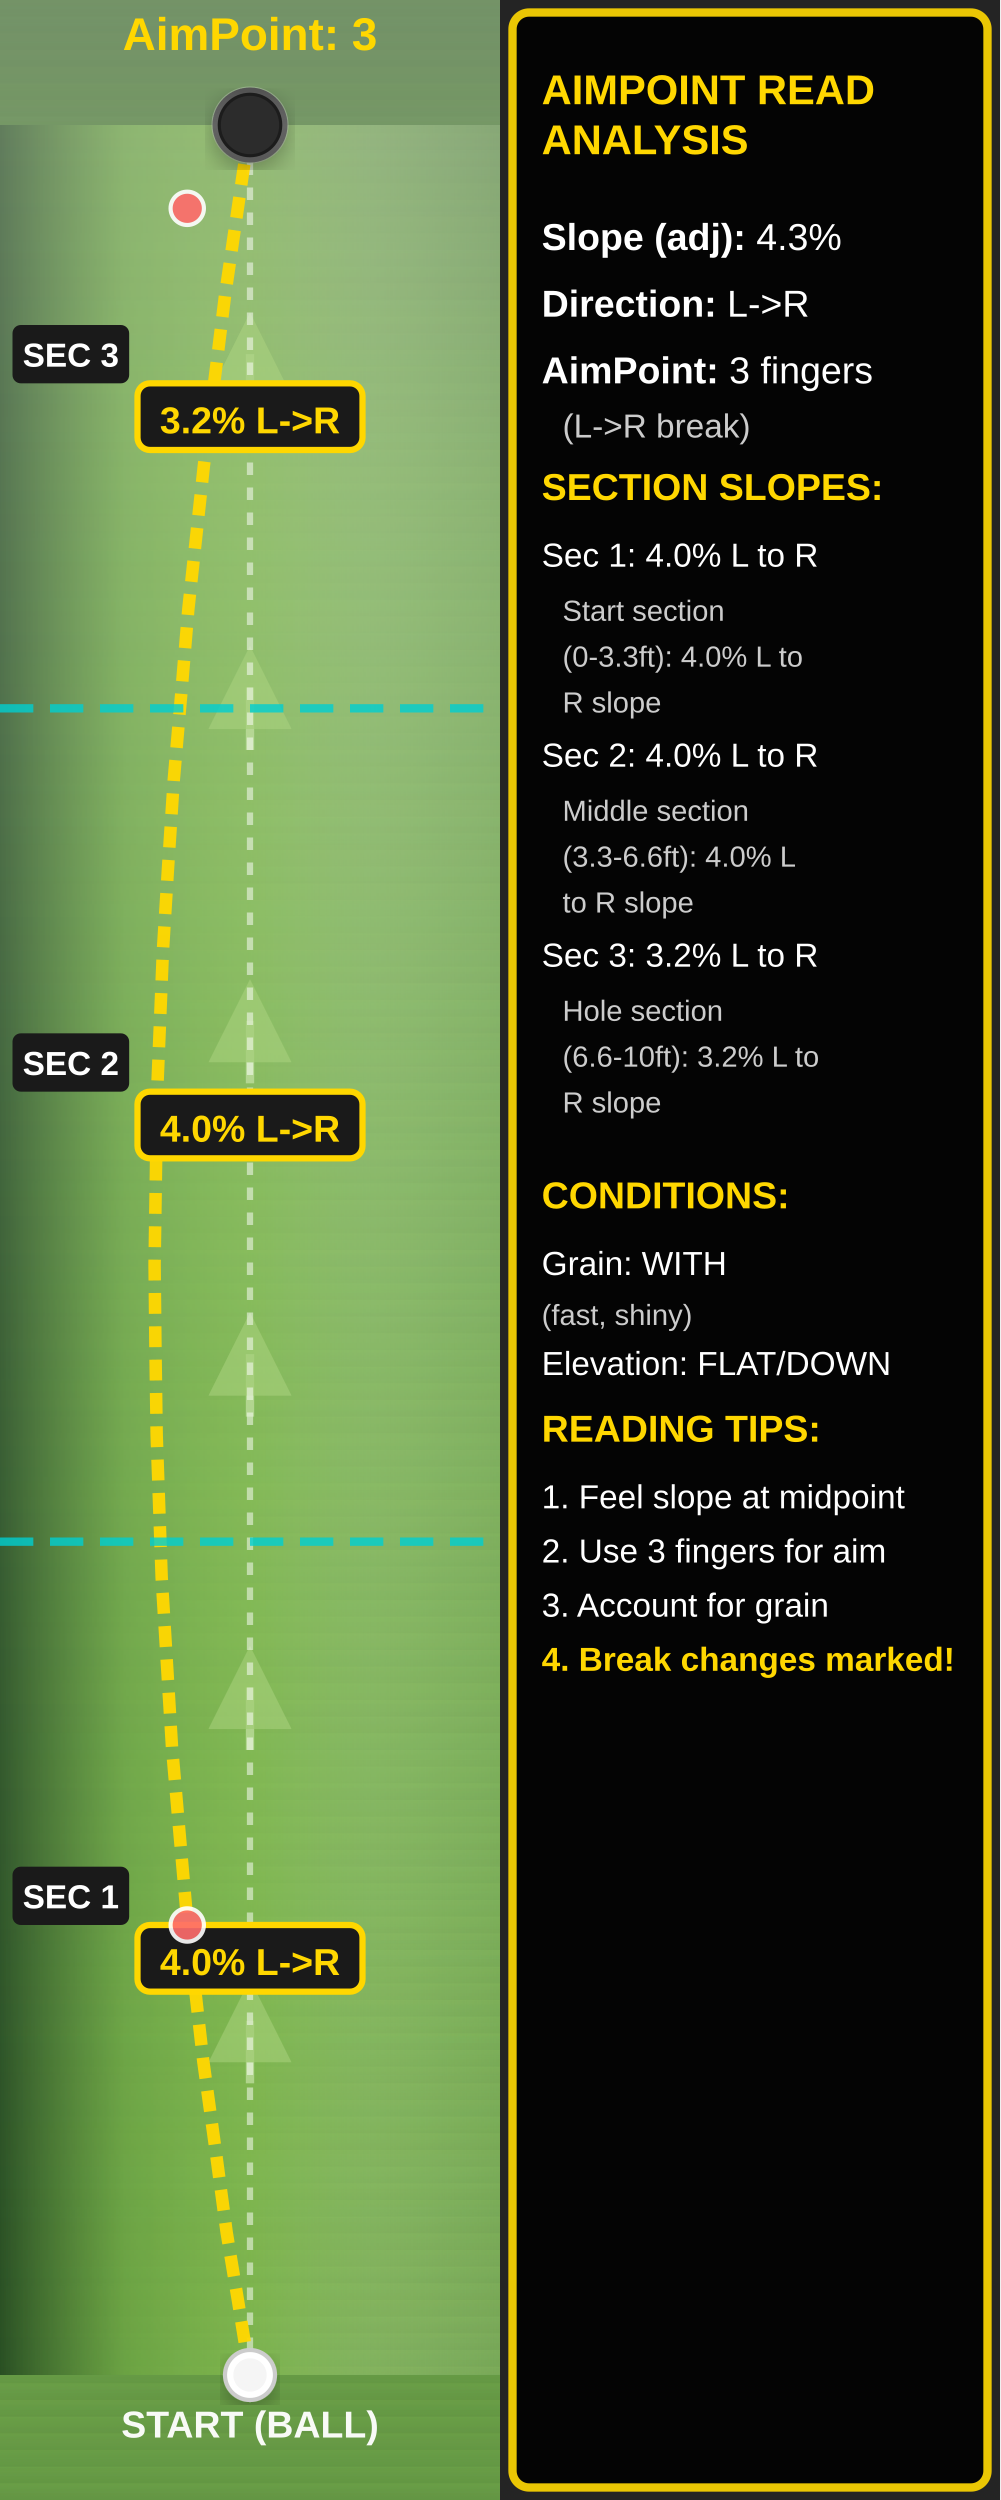
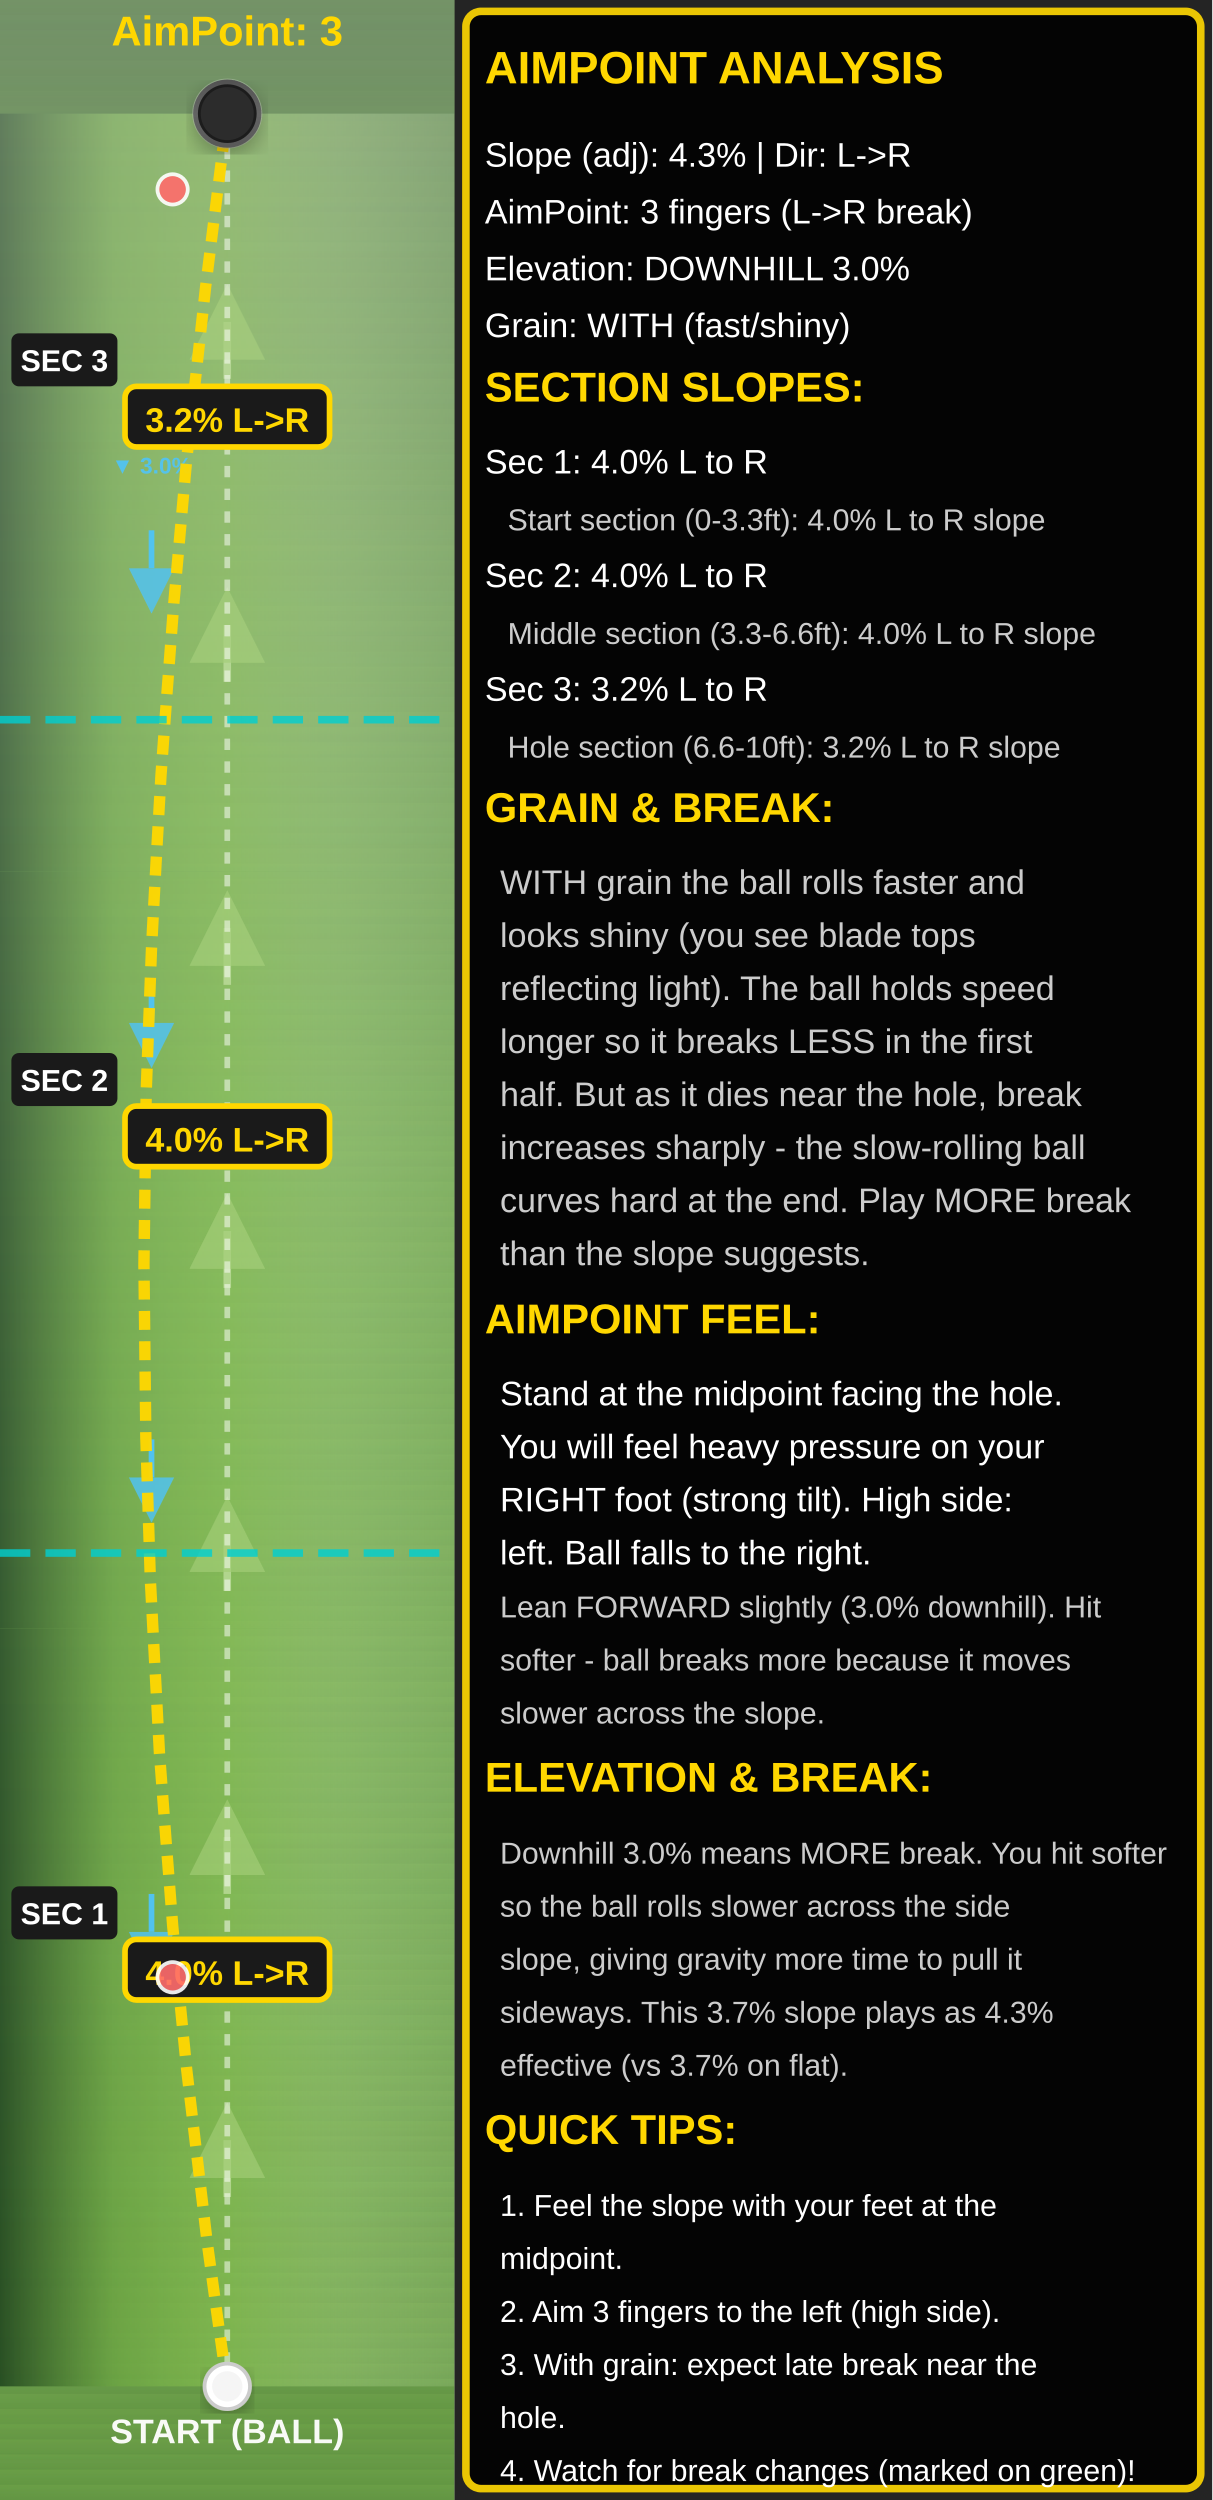
- <svg xmlns="http://www.w3.org/2000/svg" width="240" height="600">
+ <svg xmlns="http://www.w3.org/2000/svg" width="320" height="660">
  <defs>
    <linearGradient id="baseGreen" x1="0%" y1="0%" x2="0%" y2="100%">
      <stop offset="0%" style="stop-color:#689F38;stop-opacity:1" />
      <stop offset="50%" style="stop-color:#558B2F;stop-opacity:1" />
      <stop offset="100%" style="stop-color:#4A7C27;stop-opacity:1" />
    </linearGradient>
    <linearGradient id="grainGradient" x1="0%" y1="0%" x2="0%" y2="100%">
      <stop offset="0%" style="stop-color:#E8F5E9;stop-opacity:0.6" />
      <stop offset="30%" style="stop-color:#C8E6C9;stop-opacity:0.5" />
      <stop offset="60%" style="stop-color:#A5D6A7;stop-opacity:0.35" />
      <stop offset="100%" style="stop-color:#81C784;stop-opacity:0.2" />
    </linearGradient>
    <linearGradient id="elevationGradient" x1="0%" y1="0%" x2="0%" y2="100%">
-       <stop offset="0%" style="stop-color:#1B3D14;stop-opacity:1.0" />
-       <stop offset="20%" style="stop-color:#4A7C27;stop-opacity:0.85" />
-       <stop offset="50%" style="stop-color:#689F38;stop-opacity:0.6" />
-       <stop offset="80%" style="stop-color:#8BC34A;stop-opacity:0.4" />
-       <stop offset="100%" style="stop-color:#AED581;stop-opacity:0.3" />
+       <stop offset="0%" style="stop-color:#1B3D14;stop-opacity:1.00" />
+       <stop offset="50%" style="stop-color:#689F38;stop-opacity:0.65" />
+       <stop offset="100%" style="stop-color:#AED581;stop-opacity:0.30" />
    </linearGradient>
    <linearGradient id="breakGradientSec1" x1="0%" y1="0%" x2="100%" y2="0%">
      <stop offset="0%" style="stop-color:#1B3D14;stop-opacity:1.0" />
      <stop offset="25%" style="stop-color:#689F38;stop-opacity:0.8" />
      <stop offset="50%" style="stop-color:#8BC34A;stop-opacity:0.6" />
      <stop offset="75%" style="stop-color:#AED581;stop-opacity:0.4" />
      <stop offset="100%" style="stop-color:#C5E1A5;stop-opacity:0.2" />
    </linearGradient>
    <linearGradient id="breakGradientSec2" x1="0%" y1="0%" x2="100%" y2="0%">
      <stop offset="0%" style="stop-color:#1B3D14;stop-opacity:1.0" />
      <stop offset="25%" style="stop-color:#689F38;stop-opacity:0.8" />
      <stop offset="50%" style="stop-color:#8BC34A;stop-opacity:0.6" />
      <stop offset="75%" style="stop-color:#AED581;stop-opacity:0.4" />
      <stop offset="100%" style="stop-color:#C5E1A5;stop-opacity:0.2" />
    </linearGradient>
    <linearGradient id="breakGradientSec3" x1="0%" y1="0%" x2="100%" y2="0%">
      <stop offset="0%" style="stop-color:#1B3D14;stop-opacity:1.0" />
      <stop offset="25%" style="stop-color:#689F38;stop-opacity:0.8" />
      <stop offset="50%" style="stop-color:#8BC34A;stop-opacity:0.6" />
      <stop offset="75%" style="stop-color:#AED581;stop-opacity:0.4" />
      <stop offset="100%" style="stop-color:#C5E1A5;stop-opacity:0.2" />
    </linearGradient>
    <linearGradient id="holeGrainGradient" x1="50%" y1="0%" x2="50%" y2="100%">
      <stop offset="0%" style="stop-color:#FFFFFF;stop-opacity:0.3" />
      <stop offset="50%" style="stop-color:#CCCCCC;stop-opacity:0.5" />
      <stop offset="100%" style="stop-color:#999999;stop-opacity:0.6" />
    </linearGradient>
    <filter id="shadow">
      <feDropShadow dx="0" dy="2" stdDeviation="3" flood-opacity="0.3" />
    </filter>
    <marker id="arrowhead-grain" markerWidth="10" markerHeight="10" refX="5" refY="5" orient="auto">
      <polygon points="0,0 10,5 0,10" fill="#AED581" opacity="0.7" />
    </marker>
+     <marker id="arrowhead-elev-up" markerWidth="8" markerHeight="8" refX="4" refY="8" orient="0">
+       <polygon points="4,0 8,8 0,8" fill="#FFA726" opacity="0.85" />
+     </marker>
+     <marker id="arrowhead-elev-down" markerWidth="8" markerHeight="8" refX="4" refY="0" orient="0">
+       <polygon points="0,0 8,0 4,8" fill="#4FC3F7" opacity="0.85" />
+     </marker>
    <pattern id="grassTexture" x="0" y="0" width="4" height="4" patternUnits="userSpaceOnUse">
      <rect width="4" height="4" fill="url(#baseGreen)" opacity="0.95" />
      <line x1="0" y1="2" x2="4" y2="2" stroke="#5A9B3F" stroke-width="0.5" opacity="0.3" />
    </pattern>
  </defs>
-   <rect width="120" height="600" fill="url(#baseGreen)" />
-   <rect width="120" height="600" fill="url(#grassTexture)" opacity="0.3" />
-   <rect width="120" height="600" fill="url(#elevationGradient)" opacity="0.7" />
-   <rect x="0" y="390.0" width="120" height="180.0" fill="url(#breakGradientSec1)" opacity="1.0" />
-   <rect x="0" y="210.0" width="120" height="180.0" fill="url(#breakGradientSec2)" opacity="1.0" />
-   <rect x="0" y="30" width="120" height="180.0" fill="url(#breakGradientSec3)" opacity="1.0" />
-   <rect width="120" height="600" fill="url(#grainGradient)" opacity="0.6" />
+   <rect width="120" height="660" fill="url(#baseGreen)" />
+   <rect width="120" height="660" fill="url(#grassTexture)" opacity="0.3" />
+   <rect width="120" height="660" fill="url(#elevationGradient)" opacity="0.7" />
+   <rect x="0" y="430.0" width="120" height="200.0" fill="url(#breakGradientSec1)" opacity="1.0" />
+   <rect x="0" y="230.0" width="120" height="200.0" fill="url(#breakGradientSec2)" opacity="1.0" />
+   <rect x="0" y="30" width="120" height="200.0" fill="url(#breakGradientSec3)" opacity="1.0" />
+   <rect width="120" height="660" fill="url(#grainGradient)" opacity="0.6" />
  <line x1="60.0" y1="100" x2="60.0" y2="85" stroke="#C5E1A5" stroke-width="2" opacity="0.7" marker-end="url(#arrowhead-grain)" />
  <line x1="60.0" y1="180" x2="60.0" y2="165" stroke="#C5E1A5" stroke-width="2" opacity="0.7" marker-end="url(#arrowhead-grain)" />
  <line x1="60.0" y1="260" x2="60.0" y2="245" stroke="#C5E1A5" stroke-width="2" opacity="0.7" marker-end="url(#arrowhead-grain)" />
  <line x1="60.0" y1="340" x2="60.0" y2="325" stroke="#C5E1A5" stroke-width="2" opacity="0.7" marker-end="url(#arrowhead-grain)" />
  <line x1="60.0" y1="420" x2="60.0" y2="405" stroke="#C5E1A5" stroke-width="2" opacity="0.7" marker-end="url(#arrowhead-grain)" />
  <line x1="60.0" y1="500" x2="60.0" y2="485" stroke="#C5E1A5" stroke-width="2" opacity="0.7" marker-end="url(#arrowhead-grain)" />
-   <line x1="60.0" y1="570" x2="60.0" y2="30.0" stroke="#FFFFFF" stroke-width="1.5" stroke-dasharray="3,3" opacity="0.5" />
-   <path d="M 60.0 570.0 C 58.2 558.7, 56.3 547.1, 54.4 535.8 C 52.6 522.3, 50.7 508.3, 48.8 494.8 C 47.5 483.5, 46.2 471.9, 44.9 460.6 C 43.7 447.1, 42.5 433.2, 41.3 419.6 C 40.5 406.1, 39.6 392.1, 38.8 378.6 C 38.4 367.3, 38.0 355.7, 37.6 344.4 C 37.4 330.9, 37.2 317.0, 37.1 303.4 C 37.3 289.9, 37.5 275.9, 37.7 262.4 C 38.2 251.1, 38.6 239.5, 39.1 228.2 C 39.9 214.7, 40.8 200.7, 41.7 187.2 C 42.9 173.7, 44.1 159.7, 45.2 146.2 C 46.4 134.9, 47.7 123.3, 48.9 112.0 C 50.6 98.5, 52.3 84.5, 54.0 71.0 C 56.0 57.5, 58.0 43.5, 60.0 30.0" stroke="#FFD700" stroke-width="3" fill="none" stroke-dasharray="5,3" opacity="0.95" />
-   <line x1="0" y1="370.0" x2="120" y2="370.0" stroke="#00CED1" stroke-width="2" opacity="0.8" stroke-dasharray="8,4" />
-   <line x1="0" y1="170.0" x2="120" y2="170.0" stroke="#00CED1" stroke-width="2" opacity="0.8" stroke-dasharray="8,4" />
-   <rect x="3" y="448.0" width="28" height="14" fill="#1A1A1A" rx="2" />
-   <text x="17" y="458.0" font-family="Arial, sans-serif" font-size="8" fill="#FFFFFF" text-anchor="middle" font-weight="bold">SEC 1</text>
-   <rect x="33.0" y="462.0" width="54" height="16" fill="#1A1A1A" rx="3" stroke="#FFD700" stroke-width="1.5" />
-   <text x="60.0" y="474.0" font-family="Arial, sans-serif" font-size="9" fill="#FFD700" text-anchor="middle" font-weight="bold">4.0% L-&gt;R</text>
-   <rect x="3" y="248.0" width="28" height="14" fill="#1A1A1A" rx="2" />
-   <text x="17" y="258.0" font-family="Arial, sans-serif" font-size="8" fill="#FFFFFF" text-anchor="middle" font-weight="bold">SEC 2</text>
-   <rect x="33.0" y="262.0" width="54" height="16" fill="#1A1A1A" rx="3" stroke="#FFD700" stroke-width="1.5" />
-   <text x="60.0" y="274.0" font-family="Arial, sans-serif" font-size="9" fill="#FFD700" text-anchor="middle" font-weight="bold">4.0% L-&gt;R</text>
-   <rect x="3" y="78.0" width="28" height="14" fill="#1A1A1A" rx="2" />
-   <text x="17" y="88.0" font-family="Arial, sans-serif" font-size="8" fill="#FFFFFF" text-anchor="middle" font-weight="bold">SEC 3</text>
-   <rect x="33.0" y="92.0" width="54" height="16" fill="#1A1A1A" rx="3" stroke="#FFD700" stroke-width="1.5" />
-   <text x="60.0" y="104.0" font-family="Arial, sans-serif" font-size="9" fill="#FFD700" text-anchor="middle" font-weight="bold">3.2% L-&gt;R</text>
-   <circle cx="44.938" cy="462" r="4" fill="#FF6B6B" opacity="0.9" stroke="#FFFFFF" stroke-width="1" />
-   <circle cx="44.938" cy="50" r="4" fill="#FF6B6B" opacity="0.9" stroke="#FFFFFF" stroke-width="1" />
+   <line x1="60.0" y1="580" x2="60.0" y2="565" stroke="#C5E1A5" stroke-width="2" opacity="0.7" marker-end="url(#arrowhead-grain)" />
+   <line x1="40.0" y1="140" x2="40.0" y2="150" stroke="#4FC3F7" stroke-width="1.5" opacity="0.95" marker-end="url(#arrowhead-elev-down)" />
+   <line x1="40.0" y1="260" x2="40.0" y2="270" stroke="#4FC3F7" stroke-width="1.5" opacity="0.95" marker-end="url(#arrowhead-elev-down)" />
+   <line x1="40.0" y1="380" x2="40.0" y2="390" stroke="#4FC3F7" stroke-width="1.5" opacity="0.95" marker-end="url(#arrowhead-elev-down)" />
+   <line x1="40.0" y1="500" x2="40.0" y2="510" stroke="#4FC3F7" stroke-width="1.5" opacity="0.95" marker-end="url(#arrowhead-elev-down)" />
+   <text x="40.0" y="125" font-family="Arial, sans-serif" font-size="6" fill="#4FC3F7" text-anchor="middle" font-weight="bold" opacity="0.9">▼ 3.0%</text>
+   <line x1="60.0" y1="630" x2="60.0" y2="30.0" stroke="#FFFFFF" stroke-width="1.5" stroke-dasharray="3,3" opacity="0.5" />
+   <path d="M 60.0 630.0 C 58.2 617.5, 56.4 604.6, 54.7 592.0 C 52.9 577.0, 51.1 561.5, 49.3 546.5 C 48.0 533.9, 46.8 521.0, 45.6 508.5 C 44.4 493.4, 43.2 477.9, 42.1 462.9 C 41.3 447.9, 40.5 432.4, 39.7 417.3 C 39.3 404.8, 38.9 391.9, 38.5 379.4 C 38.3 364.3, 38.2 348.8, 38.0 333.8 C 38.2 318.8, 38.4 303.3, 38.6 288.2 C 39.1 275.7, 39.5 262.8, 40.0 250.3 C 40.8 235.2, 41.6 219.7, 42.5 204.7 C 43.6 189.6, 44.7 174.2, 45.9 159.1 C 47.0 146.6, 48.2 133.7, 49.3 121.1 C 51.0 106.1, 52.6 90.6, 54.3 75.6 C 56.2 60.5, 58.1 45.0, 60.0 30.0" stroke="#FFD700" stroke-width="3" fill="none" stroke-dasharray="5,3" opacity="0.95" />
+   <line x1="0" y1="410.0" x2="120" y2="410.0" stroke="#00CED1" stroke-width="2" opacity="0.8" stroke-dasharray="8,4" />
+   <line x1="0" y1="190.0" x2="120" y2="190.0" stroke="#00CED1" stroke-width="2" opacity="0.8" stroke-dasharray="8,4" />
+   <rect x="3" y="498.0" width="28" height="14" fill="#1A1A1A" rx="2" />
+   <text x="17" y="508.0" font-family="Arial, sans-serif" font-size="8" fill="#FFFFFF" text-anchor="middle" font-weight="bold">SEC 1</text>
+   <rect x="33.0" y="512.0" width="54" height="16" fill="#1A1A1A" rx="3" stroke="#FFD700" stroke-width="1.5" />
+   <text x="60.0" y="524.0" font-family="Arial, sans-serif" font-size="9" fill="#FFD700" text-anchor="middle" font-weight="bold">4.0% L-&gt;R</text>
+   <rect x="3" y="278.0" width="28" height="14" fill="#1A1A1A" rx="2" />
+   <text x="17" y="288.0" font-family="Arial, sans-serif" font-size="8" fill="#FFFFFF" text-anchor="middle" font-weight="bold">SEC 2</text>
+   <rect x="33.0" y="292.0" width="54" height="16" fill="#1A1A1A" rx="3" stroke="#FFD700" stroke-width="1.5" />
+   <text x="60.0" y="304.0" font-family="Arial, sans-serif" font-size="9" fill="#FFD700" text-anchor="middle" font-weight="bold">4.0% L-&gt;R</text>
+   <rect x="3" y="88.0" width="28" height="14" fill="#1A1A1A" rx="2" />
+   <text x="17" y="98.0" font-family="Arial, sans-serif" font-size="8" fill="#FFFFFF" text-anchor="middle" font-weight="bold">SEC 3</text>
+   <rect x="33.0" y="102.0" width="54" height="16" fill="#1A1A1A" rx="3" stroke="#FFD700" stroke-width="1.5" />
+   <text x="60.0" y="114.0" font-family="Arial, sans-serif" font-size="9" fill="#FFD700" text-anchor="middle" font-weight="bold">3.2% L-&gt;R</text>
+   <circle cx="45.566" cy="522" r="4" fill="#FF6B6B" opacity="0.9" stroke="#FFFFFF" stroke-width="1" />
+   <circle cx="45.566" cy="50" r="4" fill="#FF6B6B" opacity="0.9" stroke="#FFFFFF" stroke-width="1" />
  <text x="60.0" y="12" font-family="Arial, sans-serif" font-size="11" fill="#FFD700" text-anchor="middle" font-weight="bold">AimPoint: 3</text>
  <circle cx="60.0" cy="30.0" r="9" fill="#1A1A1A" filter="url(#shadow)" />
  <circle cx="60.0" cy="30.0" r="7" fill="#2C2C2C" />
  <circle cx="60.0" cy="30.0" r="8.5" fill="none" stroke="url(#holeGrainGradient)" stroke-width="1.5" opacity="0.8" />
-   <circle cx="60.0" cy="570" r="6" fill="#FFFFFF" stroke="#CCCCCC" stroke-width="1" filter="url(#shadow)" />
-   <circle cx="60.0" cy="570" r="4" fill="#F5F5F5" />
-   <text x="60.0" y="585" font-family="Arial, sans-serif" font-size="9" fill="#FFFFFF" text-anchor="middle" font-weight="bold" opacity="0.95">START (BALL)</text>
-   <rect x="120" y="0" width="120" height="600" fill="#1A1A1A" opacity="0.95" />
-   <rect x="123" y="3" width="114" height="594" fill="#000000" opacity="0.9" rx="4" stroke="#FFD700" stroke-width="2" />
-   <text x="130" y="25" font-family="Arial, sans-serif" font-size="10" fill="#FFD700" font-weight="bold">AIMPOINT READ</text>
-   <text x="130" y="37" font-family="Arial, sans-serif" font-size="10" fill="#FFD700" font-weight="bold">ANALYSIS</text>
-   <text x="130" y="60" font-family="Arial, sans-serif" font-size="9" fill="#FFFFFF">
-     <tspan font-weight="bold">Slope (adj):</tspan> 4.3%</text>
-   <text x="130" y="76" font-family="Arial, sans-serif" font-size="9" fill="#FFFFFF">
-     <tspan font-weight="bold">Direction:</tspan> L-&gt;R</text>
-   <text x="130" y="92" font-family="Arial, sans-serif" font-size="9" fill="#FFFFFF">
-     <tspan font-weight="bold">AimPoint:</tspan> 3 fingers</text>
-   <text x="135" y="105" font-family="Arial, sans-serif" font-size="8" fill="#CCCCCC">(L-&gt;R break)</text>
-   <text x="130" y="120" font-family="Arial, sans-serif" font-size="9" fill="#FFD700" font-weight="bold">SECTION SLOPES:</text>
-   <text x="130" y="136" font-family="Arial, sans-serif" font-size="8" fill="#FFFFFF">Sec 1: 4.0% L to R</text>
-   <text x="135" y="149" font-family="Arial, sans-serif" font-size="7" fill="#CCCCCC">Start section</text>
-   <text x="135" y="160" font-family="Arial, sans-serif" font-size="7" fill="#CCCCCC">(0-3.3ft): 4.0% L to</text>
-   <text x="135" y="171" font-family="Arial, sans-serif" font-size="7" fill="#CCCCCC">R slope</text>
-   <text x="130" y="184" font-family="Arial, sans-serif" font-size="8" fill="#FFFFFF">Sec 2: 4.0% L to R</text>
-   <text x="135" y="197" font-family="Arial, sans-serif" font-size="7" fill="#CCCCCC">Middle section</text>
-   <text x="135" y="208" font-family="Arial, sans-serif" font-size="7" fill="#CCCCCC">(3.3-6.6ft): 4.0% L</text>
-   <text x="135" y="219" font-family="Arial, sans-serif" font-size="7" fill="#CCCCCC">to R slope</text>
-   <text x="130" y="232" font-family="Arial, sans-serif" font-size="8" fill="#FFFFFF">Sec 3: 3.2% L to R</text>
-   <text x="135" y="245" font-family="Arial, sans-serif" font-size="7" fill="#CCCCCC">Hole section</text>
-   <text x="135" y="256" font-family="Arial, sans-serif" font-size="7" fill="#CCCCCC">(6.6-10ft): 3.2% L to</text>
-   <text x="135" y="267" font-family="Arial, sans-serif" font-size="7" fill="#CCCCCC">R slope</text>
-   <text x="130" y="290" font-family="Arial, sans-serif" font-size="9" fill="#FFD700" font-weight="bold">CONDITIONS:</text>
-   <text x="130" y="306" font-family="Arial, sans-serif" font-size="8" fill="#FFFFFF">Grain: WITH</text>
-   <text x="130" y="318" font-family="Arial, sans-serif" font-size="7" fill="#CCCCCC">(fast, shiny)</text>
-   <text x="130" y="330" font-family="Arial, sans-serif" font-size="8" fill="#FFFFFF">Elevation: FLAT/DOWN</text>
-   <text x="130" y="346" font-family="Arial, sans-serif" font-size="9" fill="#FFD700" font-weight="bold">READING TIPS:</text>
-   <text x="130" y="362" font-family="Arial, sans-serif" font-size="8" fill="#FFFFFF" font-weight="normal">1. Feel slope at midpoint</text>
-   <text x="130" y="375" font-family="Arial, sans-serif" font-size="8" fill="#FFFFFF" font-weight="normal">2. Use 3 fingers for aim</text>
-   <text x="130" y="388" font-family="Arial, sans-serif" font-size="8" fill="#FFFFFF" font-weight="normal">3. Account for grain</text>
-   <text x="130" y="401" font-family="Arial, sans-serif" font-size="8" fill="#FFD700" font-weight="bold">4. Break changes marked!</text>
+   <circle cx="60.0" cy="630" r="6" fill="#FFFFFF" stroke="#CCCCCC" stroke-width="1" filter="url(#shadow)" />
+   <circle cx="60.0" cy="630" r="4" fill="#F5F5F5" />
+   <text x="60.0" y="645" font-family="Arial, sans-serif" font-size="9" fill="#FFFFFF" text-anchor="middle" font-weight="bold" opacity="0.95">START (BALL)</text>
+   <rect x="120" y="0" width="200" height="660" fill="#1A1A1A" opacity="0.95" />
+   <rect x="123" y="3" width="194" height="654" fill="#000000" opacity="0.9" rx="4" stroke="#FFD700" stroke-width="2" />
+   <text x="128" y="22" font-family="Arial, sans-serif" font-size="12" fill="#FFD700" font-weight="bold">AIMPOINT ANALYSIS</text>
+   <text x="128" y="44" font-family="Arial, sans-serif" font-size="9" fill="#FFFFFF">Slope (adj): 4.3%  |  Dir: L-&gt;R</text>
+   <text x="128" y="59" font-family="Arial, sans-serif" font-size="9" fill="#FFFFFF">AimPoint: 3 fingers (L-&gt;R break)</text>
+   <text x="128" y="74" font-family="Arial, sans-serif" font-size="9" fill="#FFFFFF">Elevation: DOWNHILL 3.0%</text>
+   <text x="128" y="89" font-family="Arial, sans-serif" font-size="9" fill="#FFFFFF">Grain: WITH (fast/shiny)</text>
+   <text x="128" y="106" font-family="Arial, sans-serif" font-size="11" fill="#FFD700" font-weight="bold">SECTION SLOPES:</text>
+   <text x="128" y="125" font-family="Arial, sans-serif" font-size="9" fill="#FFFFFF">Sec 1: 4.0% L to R</text>
+   <text x="134" y="140" font-family="Arial, sans-serif" font-size="8" fill="#CCCCCC">Start section (0-3.3ft): 4.0% L to R slope</text>
+   <text x="128" y="155" font-family="Arial, sans-serif" font-size="9" fill="#FFFFFF">Sec 2: 4.0% L to R</text>
+   <text x="134" y="170" font-family="Arial, sans-serif" font-size="8" fill="#CCCCCC">Middle section (3.3-6.6ft): 4.0% L to R slope</text>
+   <text x="128" y="185" font-family="Arial, sans-serif" font-size="9" fill="#FFFFFF">Sec 3: 3.2% L to R</text>
+   <text x="134" y="200" font-family="Arial, sans-serif" font-size="8" fill="#CCCCCC">Hole section (6.6-10ft): 3.2% L to R slope</text>
+   <text x="128" y="217" font-family="Arial, sans-serif" font-size="11" fill="#FFD700" font-weight="bold">GRAIN &amp; BREAK:</text>
+   <text x="132" y="236" font-family="Arial, sans-serif" font-size="9" fill="#CCCCCC">WITH grain the ball rolls faster and</text>
+   <text x="132" y="250" font-family="Arial, sans-serif" font-size="9" fill="#CCCCCC">looks shiny (you see blade tops</text>
+   <text x="132" y="264" font-family="Arial, sans-serif" font-size="9" fill="#CCCCCC">reflecting light). The ball holds speed</text>
+   <text x="132" y="278" font-family="Arial, sans-serif" font-size="9" fill="#CCCCCC">longer so it breaks LESS in the first</text>
+   <text x="132" y="292" font-family="Arial, sans-serif" font-size="9" fill="#CCCCCC">half. But as it dies near the hole, break</text>
+   <text x="132" y="306" font-family="Arial, sans-serif" font-size="9" fill="#CCCCCC">increases sharply - the slow-rolling ball</text>
+   <text x="132" y="320" font-family="Arial, sans-serif" font-size="9" fill="#CCCCCC">curves hard at the end. Play MORE break</text>
+   <text x="132" y="334" font-family="Arial, sans-serif" font-size="9" fill="#CCCCCC">than the slope suggests.</text>
+   <text x="128" y="352" font-family="Arial, sans-serif" font-size="11" fill="#FFD700" font-weight="bold">AIMPOINT FEEL:</text>
+   <text x="132" y="371" font-family="Arial, sans-serif" font-size="9" fill="#FFFFFF">Stand at the midpoint facing the hole.</text>
+   <text x="132" y="385" font-family="Arial, sans-serif" font-size="9" fill="#FFFFFF">You will feel heavy pressure on your</text>
+   <text x="132" y="399" font-family="Arial, sans-serif" font-size="9" fill="#FFFFFF">RIGHT foot (strong tilt). High side:</text>
+   <text x="132" y="413" font-family="Arial, sans-serif" font-size="9" fill="#FFFFFF">left. Ball falls to the right.</text>
+   <text x="132" y="427" font-family="Arial, sans-serif" font-size="8" fill="#CCCCCC">Lean FORWARD slightly (3.0% downhill). Hit</text>
+   <text x="132" y="441" font-family="Arial, sans-serif" font-size="8" fill="#CCCCCC">softer - ball breaks more because it moves</text>
+   <text x="132" y="455" font-family="Arial, sans-serif" font-size="8" fill="#CCCCCC">slower across the slope.</text>
+   <text x="128" y="473" font-family="Arial, sans-serif" font-size="11" fill="#FFD700" font-weight="bold">ELEVATION &amp; BREAK:</text>
+   <text x="132" y="492" font-family="Arial, sans-serif" font-size="8" fill="#CCCCCC">Downhill 3.0% means MORE break. You hit softer</text>
+   <text x="132" y="506" font-family="Arial, sans-serif" font-size="8" fill="#CCCCCC">so the ball rolls slower across the side</text>
+   <text x="132" y="520" font-family="Arial, sans-serif" font-size="8" fill="#CCCCCC">slope, giving gravity more time to pull it</text>
+   <text x="132" y="534" font-family="Arial, sans-serif" font-size="8" fill="#CCCCCC">sideways. This 3.7% slope plays as 4.3%</text>
+   <text x="132" y="548" font-family="Arial, sans-serif" font-size="8" fill="#CCCCCC">effective (vs 3.7% on flat).</text>
+   <text x="128" y="566" font-family="Arial, sans-serif" font-size="11" fill="#FFD700" font-weight="bold">QUICK TIPS:</text>
+   <text x="132" y="585" font-family="Arial, sans-serif" font-size="8" fill="#FFFFFF">1. Feel the slope with your feet at the</text>
+   <text x="132" y="599" font-family="Arial, sans-serif" font-size="8" fill="#FFFFFF">midpoint.</text>
+   <text x="132" y="613" font-family="Arial, sans-serif" font-size="8" fill="#FFFFFF">2. Aim 3 fingers to the left (high side).</text>
+   <text x="132" y="627" font-family="Arial, sans-serif" font-size="8" fill="#FFFFFF">3. With grain: expect late break near the</text>
+   <text x="132" y="641" font-family="Arial, sans-serif" font-size="8" fill="#FFFFFF">hole.</text>
+   <text x="132" y="655" font-family="Arial, sans-serif" font-size="8" fill="#FFFFFF">4. Watch for break changes (marked on green)!</text>
</svg>
